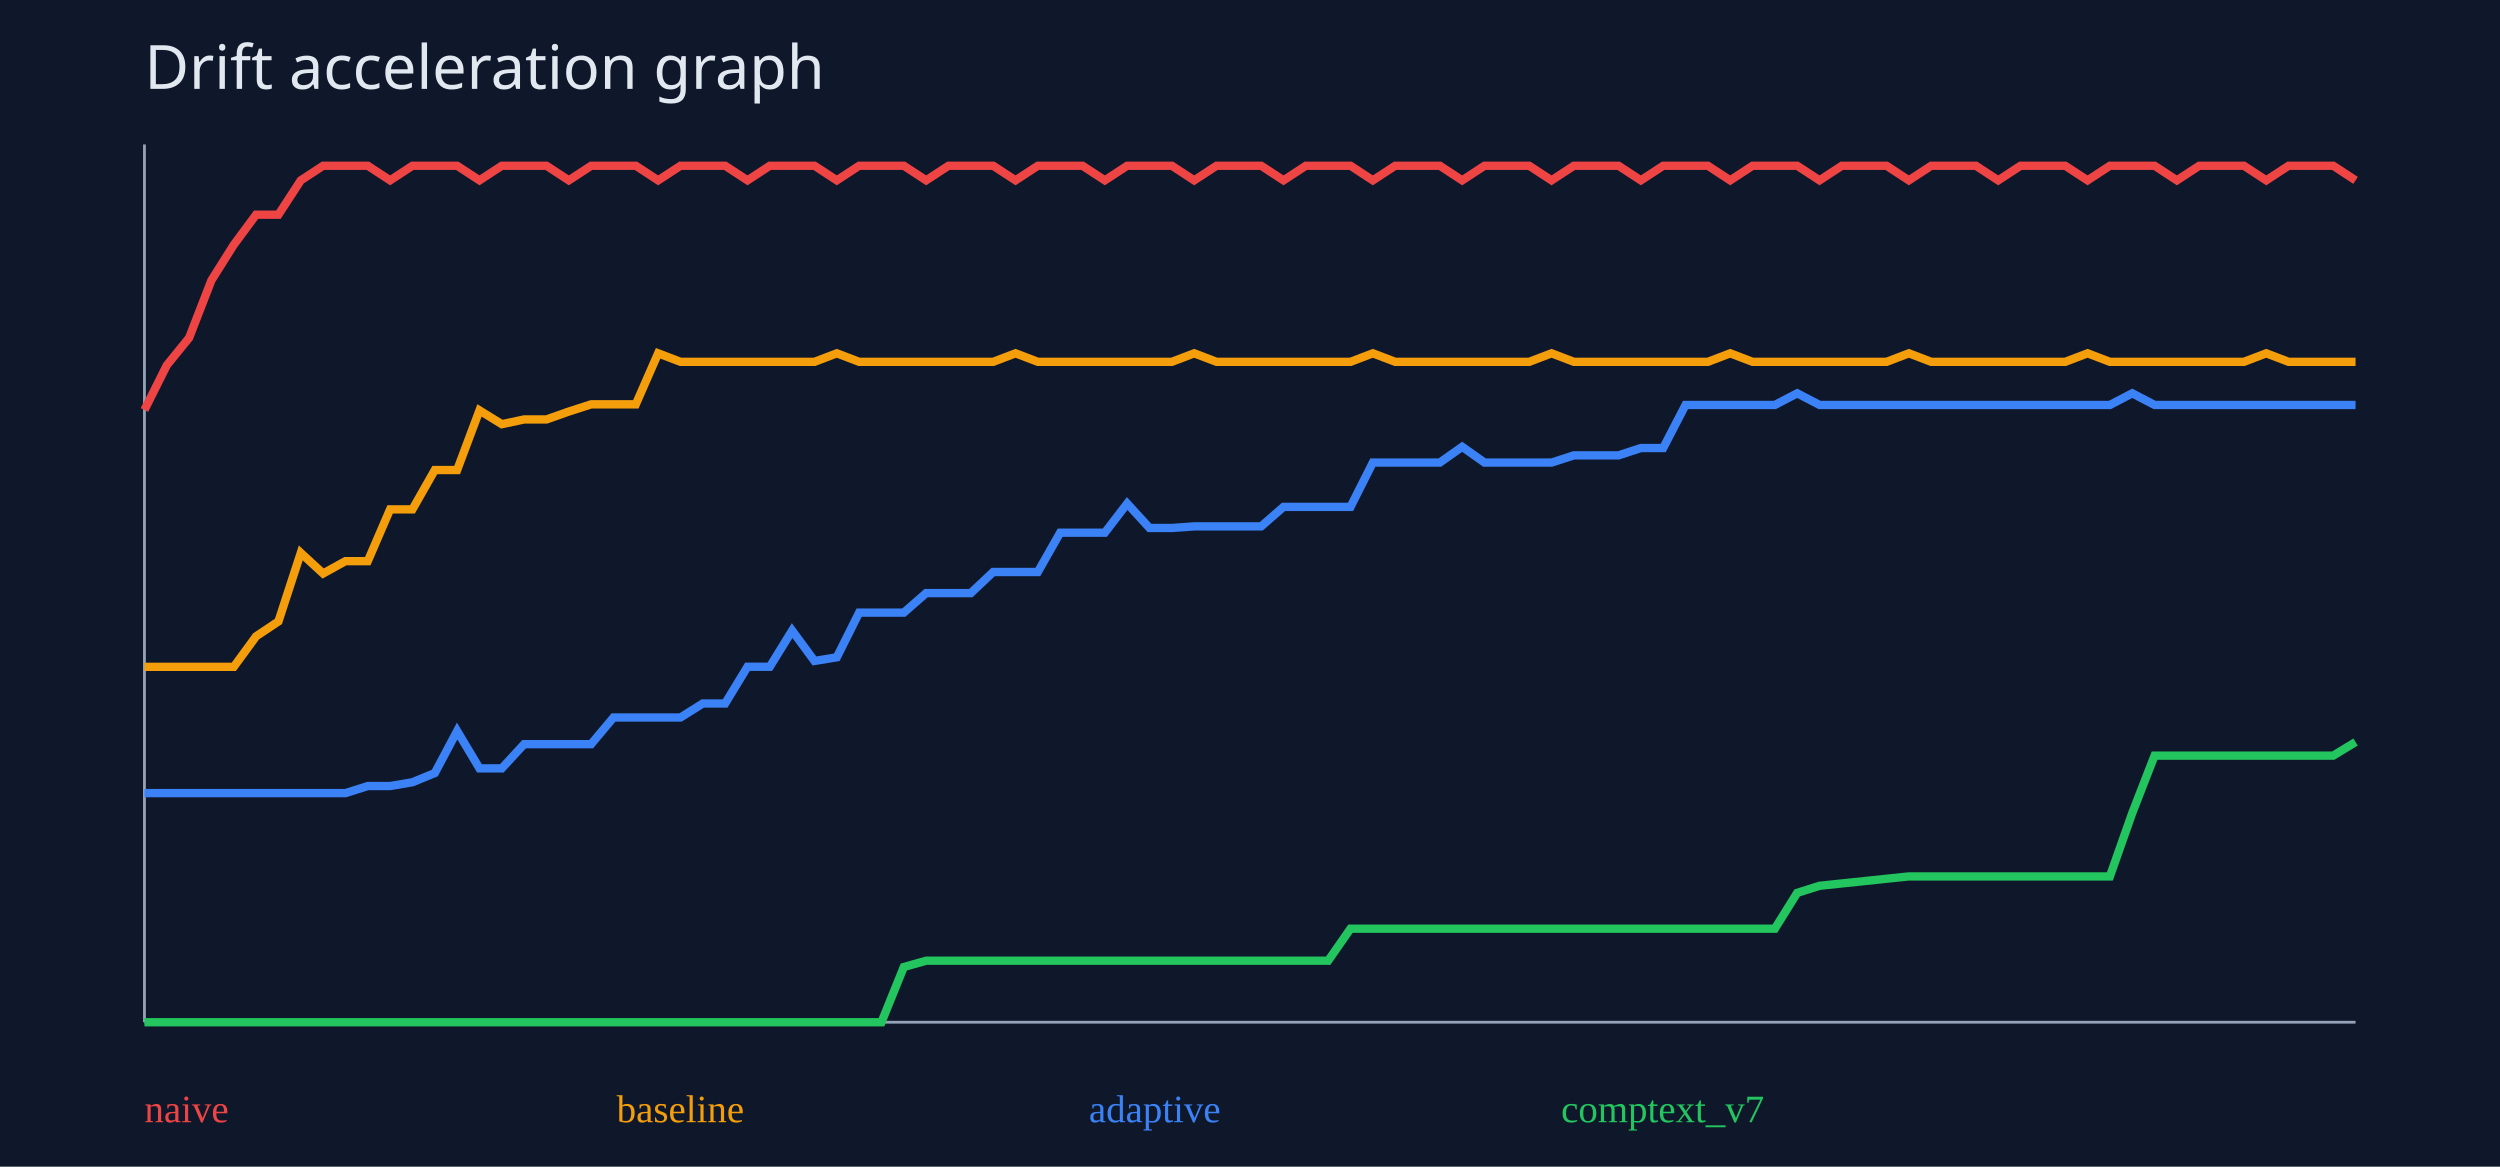
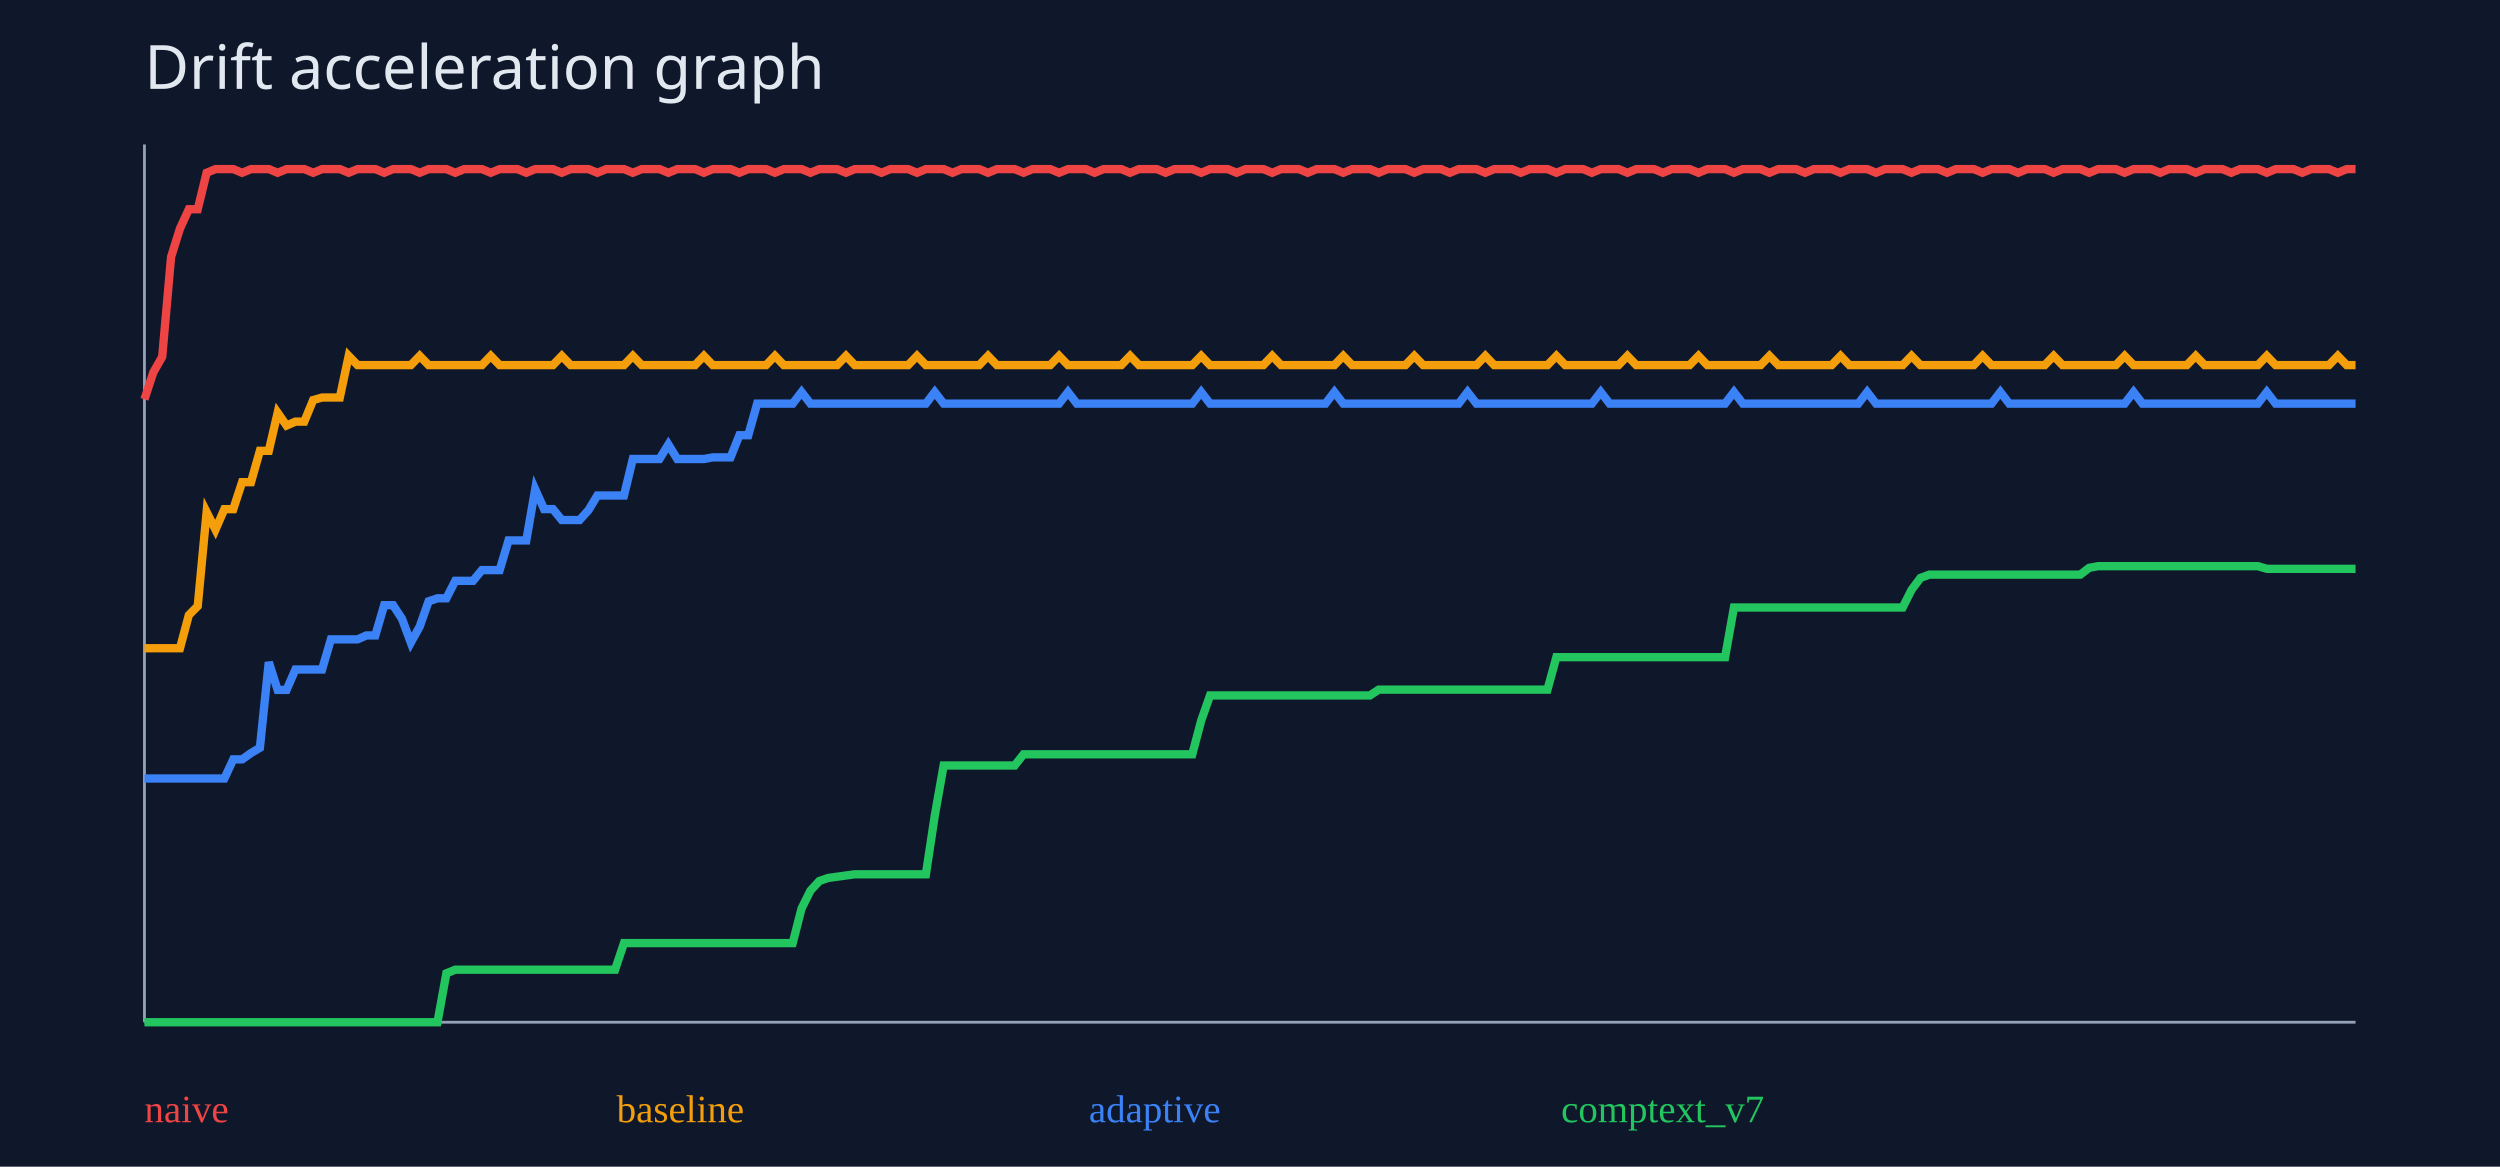
<svg xmlns="http://www.w3.org/2000/svg" width="900" height="420" viewBox="0 0 900 420">
  <rect width="100%" height="100%" fill="#0f172a" />
  <text x="52" y="32" fill="#e2e8f0" font-size="22" font-family="sans-serif">Drift acceleration graph</text>
  <line x1="52" y1="368" x2="848" y2="368" stroke="#94a3b8" />
  <line x1="52" y1="52" x2="52" y2="368" stroke="#94a3b8" />
-   <polyline fill="none" stroke="#ef4444" stroke-width="3" points="52.00,147.59 60.04,131.51 68.08,121.62 76.12,100.90 84.16,88.13 92.20,77.28 100.24,77.28 108.28,64.93 116.32,59.67 124.36,59.67 132.40,59.67 140.44,64.93 148.48,59.67 156.53,59.67 164.57,59.67 172.61,64.93 180.65,59.67 188.69,59.67 196.73,59.67 204.77,64.93 212.81,59.67 220.85,59.67 228.89,59.67 236.93,64.93 244.97,59.67 253.01,59.67 261.05,59.67 269.09,64.93 277.13,59.67 285.17,59.67 293.21,59.67 301.25,64.93 309.29,59.67 317.33,59.67 325.37,59.67 333.41,64.93 341.45,59.67 349.49,59.67 357.54,59.67 365.58,64.93 373.62,59.67 381.66,59.67 389.70,59.67 397.74,64.93 405.78,59.67 413.82,59.67 421.86,59.67 429.90,64.93 437.94,59.67 445.98,59.67 454.02,59.67 462.06,64.93 470.10,59.67 478.14,59.67 486.18,59.67 494.22,64.93 502.26,59.67 510.30,59.67 518.34,59.67 526.38,64.93 534.42,59.67 542.46,59.67 550.51,59.67 558.55,64.93 566.59,59.67 574.63,59.67 582.67,59.67 590.71,64.93 598.75,59.67 606.79,59.67 614.83,59.67 622.87,64.93 630.91,59.67 638.95,59.67 646.99,59.67 655.03,64.93 663.07,59.67 671.11,59.67 679.15,59.67 687.19,64.93 695.23,59.67 703.27,59.67 711.31,59.67 719.35,64.93 727.39,59.67 735.43,59.67 743.47,59.67 751.52,64.93 759.56,59.67 767.60,59.67 775.64,59.67 783.68,64.93 791.72,59.67 799.76,59.67 807.80,59.67 815.84,64.93 823.88,59.67 831.92,59.67 839.96,59.67 848.00,64.93" />
-   <polyline fill="none" stroke="#f59e0b" stroke-width="3" points="52.00,240.06 60.04,240.06 68.08,240.06 76.12,240.06 84.16,240.06 92.20,229.07 100.24,223.71 108.28,199.05 116.32,206.46 124.36,202.01 132.40,202.01 140.44,183.37 148.48,183.37 156.53,169.21 164.57,169.21 172.61,147.75 180.65,152.70 188.69,151.00 196.73,151.00 204.77,148.16 212.81,145.56 220.85,145.56 228.89,145.56 236.93,127.19 244.97,130.26 253.01,130.26 261.05,130.26 269.09,130.26 277.13,130.26 285.17,130.26 293.21,130.26 301.25,127.19 309.29,130.26 317.33,130.26 325.37,130.26 333.41,130.26 341.45,130.26 349.49,130.26 357.54,130.26 365.58,127.19 373.62,130.26 381.66,130.26 389.70,130.26 397.74,130.26 405.78,130.26 413.82,130.26 421.86,130.26 429.90,127.19 437.94,130.26 445.98,130.26 454.02,130.26 462.06,130.26 470.10,130.26 478.14,130.26 486.18,130.26 494.22,127.19 502.26,130.26 510.30,130.26 518.34,130.26 526.38,130.26 534.42,130.26 542.46,130.26 550.51,130.26 558.55,127.19 566.59,130.26 574.63,130.26 582.67,130.26 590.71,130.26 598.75,130.26 606.79,130.26 614.83,130.26 622.87,127.19 630.91,130.26 638.95,130.26 646.99,130.26 655.03,130.26 663.07,130.26 671.11,130.26 679.15,130.26 687.19,127.19 695.23,130.26 703.27,130.26 711.31,130.26 719.35,130.26 727.39,130.26 735.43,130.26 743.47,130.26 751.52,127.19 759.56,130.26 767.60,130.26 775.64,130.26 783.68,130.26 791.72,130.26 799.76,130.26 807.80,130.26 815.84,127.19 823.88,130.26 831.92,130.26 839.96,130.26 848.00,130.26" />
-   <polyline fill="none" stroke="#3b82f6" stroke-width="3" points="52.00,285.52 60.04,285.52 68.08,285.52 76.12,285.52 84.16,285.52 92.20,285.52 100.24,285.52 108.28,285.52 116.32,285.52 124.36,285.52 132.40,282.98 140.44,282.98 148.48,281.60 156.53,278.30 164.57,263.17 172.61,276.61 180.65,276.61 188.69,267.89 196.73,267.89 204.77,267.89 212.81,267.89 220.85,258.30 228.89,258.30 236.93,258.30 244.97,258.30 253.01,253.25 261.05,253.25 269.09,240.04 277.13,240.04 285.17,227.01 293.21,237.94 301.25,236.63 309.29,220.54 317.33,220.54 325.37,220.54 333.41,213.52 341.45,213.52 349.49,213.52 357.54,205.92 365.58,205.92 373.62,205.92 381.66,191.76 389.70,191.76 397.74,191.76 405.78,181.28 413.82,190.07 421.86,190.07 429.90,189.50 437.94,189.50 445.98,189.50 454.02,189.50 462.06,182.48 470.10,182.48 478.14,182.48 486.18,182.48 494.22,166.53 502.26,166.53 510.30,166.53 518.34,166.53 526.38,160.84 534.42,166.53 542.46,166.53 550.51,166.53 558.55,166.53 566.59,163.93 574.63,163.93 582.67,163.93 590.71,161.29 598.75,161.29 606.79,145.78 614.83,145.78 622.87,145.78 630.91,145.78 638.95,145.78 646.99,141.59 655.03,145.78 663.07,145.78 671.11,145.78 679.15,145.78 687.19,145.78 695.23,145.78 703.27,145.78 711.31,145.78 719.35,145.78 727.39,145.78 735.43,145.78 743.47,145.78 751.52,145.78 759.56,145.78 767.60,141.59 775.64,145.78 783.68,145.78 791.72,145.78 799.76,145.78 807.80,145.78 815.84,145.78 823.88,145.78 831.92,145.78 839.96,145.78 848.00,145.78" />
-   <polyline fill="none" stroke="#22c55e" stroke-width="3" points="52.00,368.00 60.04,368.00 68.08,368.00 76.12,368.00 84.16,368.00 92.20,368.00 100.24,368.00 108.28,368.00 116.32,368.00 124.36,368.00 132.40,368.00 140.44,368.00 148.48,368.00 156.53,368.00 164.57,368.00 172.61,368.00 180.65,368.00 188.69,368.00 196.73,368.00 204.77,368.00 212.81,368.00 220.85,368.00 228.89,368.00 236.93,368.00 244.97,368.00 253.01,368.00 261.05,368.00 269.09,368.00 277.13,368.00 285.17,368.00 293.21,368.00 301.25,368.00 309.29,368.00 317.33,368.00 325.37,348.12 333.41,345.86 341.45,345.86 349.49,345.86 357.54,345.86 365.58,345.86 373.62,345.86 381.66,345.86 389.70,345.86 397.74,345.86 405.78,345.86 413.82,345.86 421.86,345.86 429.90,345.86 437.94,345.86 445.98,345.86 454.02,345.86 462.06,345.86 470.10,345.86 478.14,345.86 486.18,334.32 494.22,334.32 502.26,334.32 510.30,334.32 518.34,334.32 526.38,334.32 534.42,334.32 542.46,334.32 550.51,334.32 558.55,334.32 566.59,334.32 574.63,334.32 582.67,334.32 590.71,334.32 598.75,334.32 606.79,334.32 614.83,334.32 622.87,334.32 630.91,334.32 638.95,334.32 646.99,321.43 655.03,318.89 663.07,318.04 671.11,317.20 679.15,316.35 687.19,315.51 695.23,315.51 703.27,315.51 711.31,315.51 719.35,315.51 727.39,315.51 735.43,315.51 743.47,315.51 751.52,315.51 759.56,315.51 767.60,292.72 775.64,272.03 783.68,272.03 791.72,272.03 799.76,272.03 807.80,272.03 815.84,272.03 823.88,272.03 831.92,272.03 839.96,272.03 848.00,267.13" />
+   <polyline fill="none" stroke="#ef4444" stroke-width="3" points="52.00,143.76 55.20,134.04 58.39,128.46 61.59,92.51 64.79,82.28 67.98,75.33 71.18,75.33 74.38,62.20 77.57,60.88 80.77,60.88 83.97,60.88 87.16,62.20 90.36,60.88 93.56,60.88 96.76,60.88 99.95,62.20 103.15,60.88 106.35,60.88 109.54,60.88 112.74,62.20 115.94,60.88 119.13,60.88 122.33,60.88 125.53,62.20 128.72,60.88 131.92,60.88 135.12,60.88 138.31,62.20 141.51,60.88 144.71,60.88 147.90,60.88 151.10,62.20 154.30,60.88 157.49,60.88 160.69,60.88 163.89,62.20 167.08,60.88 170.28,60.88 173.48,60.88 176.67,62.20 179.87,60.88 183.07,60.88 186.27,60.88 189.46,62.20 192.66,60.88 195.86,60.88 199.05,60.88 202.25,62.20 205.45,60.88 208.64,60.88 211.84,60.88 215.04,62.20 218.23,60.88 221.43,60.88 224.63,60.88 227.82,62.20 231.02,60.88 234.22,60.88 237.41,60.88 240.61,62.20 243.81,60.88 247.00,60.88 250.20,60.88 253.40,62.20 256.59,60.88 259.79,60.88 262.99,60.88 266.18,62.20 269.38,60.88 272.58,60.88 275.78,60.88 278.97,62.20 282.17,60.88 285.37,60.88 288.56,60.88 291.76,62.20 294.96,60.88 298.15,60.88 301.35,60.88 304.55,62.20 307.74,60.88 310.94,60.88 314.14,60.88 317.33,62.20 320.53,60.88 323.73,60.88 326.92,60.88 330.12,62.20 333.32,60.88 336.51,60.88 339.71,60.88 342.91,62.20 346.10,60.88 349.30,60.88 352.50,60.88 355.69,62.20 358.89,60.88 362.09,60.88 365.29,60.88 368.48,62.20 371.68,60.88 374.88,60.88 378.07,60.88 381.27,62.20 384.47,60.88 387.66,60.88 390.86,60.88 394.06,62.20 397.25,60.88 400.45,60.88 403.65,60.88 406.84,62.20 410.04,60.88 413.24,60.88 416.43,60.88 419.63,62.20 422.83,60.88 426.02,60.88 429.22,60.88 432.42,62.20 435.61,60.88 438.81,60.88 442.01,60.88 445.20,62.20 448.40,60.88 451.60,60.88 454.80,60.88 457.99,62.20 461.19,60.88 464.39,60.88 467.58,60.88 470.78,62.20 473.98,60.88 477.17,60.88 480.37,60.88 483.57,62.20 486.76,60.88 489.96,60.88 493.16,60.88 496.35,62.20 499.55,60.88 502.75,60.88 505.94,60.88 509.14,62.20 512.34,60.88 515.53,60.88 518.73,60.88 521.93,62.20 525.12,60.88 528.32,60.88 531.52,60.88 534.71,62.20 537.91,60.88 541.11,60.88 544.31,60.88 547.50,62.20 550.70,60.88 553.90,60.88 557.09,60.88 560.29,62.20 563.49,60.88 566.68,60.88 569.88,60.88 573.08,62.20 576.27,60.88 579.47,60.88 582.67,60.88 585.86,62.20 589.06,60.88 592.26,60.88 595.45,60.88 598.65,62.20 601.85,60.88 605.04,60.88 608.24,60.88 611.44,62.20 614.63,60.88 617.83,60.88 621.03,60.88 624.22,62.20 627.42,60.88 630.62,60.88 633.82,60.88 637.01,62.20 640.21,60.88 643.41,60.88 646.60,60.88 649.80,62.20 653.00,60.88 656.19,60.88 659.39,60.88 662.59,62.20 665.78,60.88 668.98,60.88 672.18,60.88 675.37,62.20 678.57,60.88 681.77,60.88 684.96,60.88 688.16,62.20 691.36,60.88 694.55,60.88 697.75,60.88 700.95,62.20 704.14,60.88 707.34,60.88 710.54,60.88 713.73,62.20 716.93,60.88 720.13,60.88 723.33,60.88 726.52,62.20 729.72,60.88 732.92,60.88 736.11,60.88 739.31,62.20 742.51,60.88 745.70,60.88 748.90,60.88 752.10,62.20 755.29,60.88 758.49,60.88 761.69,60.88 764.88,62.20 768.08,60.88 771.28,60.88 774.47,60.88 777.67,62.20 780.87,60.88 784.06,60.88 787.26,60.88 790.46,62.20 793.65,60.88 796.85,60.88 800.05,60.88 803.24,62.20 806.44,60.88 809.64,60.88 812.84,60.88 816.03,62.20 819.23,60.88 822.43,60.88 825.62,60.88 828.82,62.20 832.02,60.88 835.21,60.88 838.41,60.88 841.61,62.20 844.80,60.88 848.00,60.88" />
+   <polyline fill="none" stroke="#f59e0b" stroke-width="3" points="52.00,233.36 55.20,233.36 58.39,233.36 61.59,233.36 64.79,233.36 67.98,221.43 71.18,218.21 74.38,184.34 77.57,190.66 80.77,183.31 83.97,183.31 87.16,173.59 90.36,173.59 93.56,162.31 96.76,162.31 99.95,148.59 103.15,153.19 106.35,151.78 109.54,151.78 112.74,144.02 115.94,143.11 119.13,143.11 122.33,143.11 125.53,128.13 128.72,131.44 131.92,131.44 135.12,131.44 138.31,131.44 141.51,131.44 144.71,131.44 147.90,131.44 151.10,128.13 154.30,131.44 157.49,131.44 160.69,131.44 163.89,131.44 167.08,131.44 170.28,131.44 173.48,131.44 176.67,128.13 179.87,131.44 183.07,131.44 186.27,131.44 189.46,131.44 192.66,131.44 195.86,131.44 199.05,131.44 202.25,128.13 205.45,131.44 208.64,131.44 211.84,131.44 215.04,131.44 218.23,131.44 221.43,131.44 224.63,131.44 227.82,128.13 231.02,131.44 234.22,131.44 237.41,131.44 240.61,131.44 243.81,131.44 247.00,131.44 250.20,131.44 253.40,128.13 256.59,131.44 259.79,131.44 262.99,131.44 266.18,131.44 269.38,131.44 272.58,131.44 275.78,131.44 278.97,128.13 282.17,131.44 285.37,131.44 288.56,131.44 291.76,131.44 294.96,131.44 298.15,131.44 301.35,131.44 304.55,128.13 307.74,131.44 310.94,131.44 314.14,131.44 317.33,131.44 320.53,131.44 323.73,131.44 326.92,131.44 330.12,128.13 333.32,131.44 336.51,131.44 339.71,131.44 342.91,131.44 346.10,131.44 349.30,131.44 352.50,131.44 355.69,128.13 358.89,131.44 362.09,131.44 365.29,131.44 368.48,131.44 371.68,131.44 374.88,131.44 378.07,131.44 381.27,128.13 384.47,131.44 387.66,131.44 390.86,131.44 394.06,131.44 397.25,131.44 400.45,131.44 403.65,131.44 406.84,128.13 410.04,131.44 413.24,131.44 416.43,131.44 419.63,131.44 422.83,131.44 426.02,131.44 429.22,131.44 432.42,128.13 435.61,131.44 438.81,131.44 442.01,131.44 445.20,131.44 448.40,131.44 451.60,131.44 454.80,131.44 457.99,128.13 461.19,131.44 464.39,131.44 467.58,131.44 470.78,131.44 473.98,131.44 477.17,131.44 480.37,131.44 483.57,128.13 486.76,131.44 489.96,131.44 493.16,131.44 496.35,131.44 499.55,131.44 502.75,131.44 505.94,131.44 509.14,128.13 512.34,131.44 515.53,131.44 518.73,131.44 521.93,131.44 525.12,131.44 528.32,131.44 531.52,131.44 534.71,128.13 537.91,131.44 541.11,131.44 544.31,131.44 547.50,131.44 550.70,131.44 553.90,131.44 557.09,131.44 560.29,128.13 563.49,131.44 566.68,131.44 569.88,131.44 573.08,131.44 576.27,131.44 579.47,131.44 582.67,131.44 585.86,128.13 589.06,131.44 592.26,131.44 595.45,131.44 598.65,131.44 601.85,131.44 605.04,131.44 608.24,131.44 611.44,128.13 614.63,131.44 617.83,131.44 621.03,131.44 624.22,131.44 627.42,131.44 630.62,131.44 633.82,131.44 637.01,128.13 640.21,131.44 643.41,131.44 646.60,131.44 649.80,131.44 653.00,131.44 656.19,131.44 659.39,131.44 662.59,128.13 665.78,131.44 668.98,131.44 672.18,131.44 675.37,131.44 678.57,131.44 681.77,131.44 684.96,131.44 688.16,128.13 691.36,131.44 694.55,131.44 697.75,131.44 700.95,131.44 704.14,131.44 707.34,131.44 710.54,131.44 713.73,128.13 716.93,131.44 720.13,131.44 723.33,131.44 726.52,131.44 729.72,131.44 732.92,131.44 736.11,131.44 739.31,128.13 742.51,131.44 745.70,131.44 748.90,131.44 752.10,131.44 755.29,131.44 758.49,131.44 761.69,131.44 764.88,128.13 768.08,131.44 771.28,131.44 774.47,131.44 777.67,131.44 780.87,131.44 784.06,131.44 787.26,131.44 790.46,128.13 793.65,131.44 796.85,131.44 800.05,131.44 803.24,131.44 806.44,131.44 809.64,131.44 812.84,131.44 816.03,128.13 819.23,131.44 822.43,131.44 825.62,131.44 828.82,131.44 832.02,131.44 835.21,131.44 838.41,131.44 841.61,128.13 844.80,131.44 848.00,131.44" />
+   <polyline fill="none" stroke="#3b82f6" stroke-width="3" points="52.00,280.27 55.20,280.27 58.39,280.27 61.59,280.27 64.79,280.27 67.98,280.27 71.18,280.27 74.38,280.27 77.57,280.27 80.77,280.27 83.97,273.38 87.16,273.38 90.36,271.10 93.56,269.20 96.76,238.39 99.95,248.37 103.15,248.37 106.35,241.03 109.54,241.03 112.74,241.03 115.94,241.03 119.13,230.17 122.33,230.17 125.53,230.17 128.72,230.17 131.92,228.75 135.12,228.75 138.31,217.86 141.51,217.86 144.71,222.76 147.90,231.34 151.10,225.54 154.30,216.47 157.49,215.39 160.69,215.39 163.89,209.11 167.08,209.11 170.28,209.11 173.48,205.24 176.67,205.24 179.87,205.24 183.07,194.56 186.27,194.56 189.46,194.56 192.66,176.13 195.86,183.28 199.05,183.28 202.25,187.21 205.45,187.21 208.64,187.21 211.84,183.68 215.04,178.39 218.23,178.39 221.43,178.39 224.63,178.39 227.82,165.24 231.02,165.24 234.22,165.24 237.41,165.24 240.61,160.04 243.81,165.24 247.00,165.24 250.20,165.24 253.40,165.24 256.59,164.66 259.79,164.66 262.99,164.66 266.18,156.69 269.38,156.69 272.58,145.30 275.78,145.30 278.97,145.30 282.17,145.30 285.37,145.30 288.56,141.15 291.76,145.30 294.96,145.30 298.15,145.30 301.35,145.30 304.55,145.30 307.74,145.30 310.94,145.30 314.14,145.30 317.33,145.30 320.53,145.30 323.73,145.30 326.92,145.30 330.12,145.30 333.32,145.30 336.51,141.15 339.71,145.30 342.91,145.30 346.10,145.30 349.30,145.30 352.50,145.30 355.69,145.30 358.89,145.30 362.09,145.30 365.29,145.30 368.48,145.30 371.68,145.30 374.88,145.30 378.07,145.30 381.27,145.30 384.47,141.15 387.66,145.30 390.86,145.30 394.06,145.30 397.25,145.30 400.45,145.30 403.65,145.30 406.84,145.30 410.04,145.30 413.24,145.30 416.43,145.30 419.63,145.30 422.83,145.30 426.02,145.30 429.22,145.30 432.42,141.15 435.61,145.30 438.81,145.30 442.01,145.30 445.20,145.30 448.40,145.30 451.60,145.30 454.80,145.30 457.99,145.30 461.19,145.30 464.39,145.30 467.58,145.30 470.78,145.30 473.98,145.30 477.17,145.30 480.37,141.15 483.57,145.30 486.76,145.30 489.96,145.30 493.16,145.30 496.35,145.30 499.55,145.30 502.75,145.30 505.94,145.30 509.14,145.30 512.34,145.30 515.53,145.30 518.73,145.30 521.93,145.30 525.12,145.30 528.32,141.15 531.52,145.30 534.71,145.30 537.91,145.30 541.11,145.30 544.31,145.30 547.50,145.30 550.70,145.30 553.90,145.30 557.09,145.30 560.29,145.30 563.49,145.30 566.68,145.30 569.88,145.30 573.08,145.30 576.27,141.15 579.47,145.30 582.67,145.30 585.86,145.30 589.06,145.30 592.26,145.30 595.45,145.30 598.65,145.30 601.85,145.30 605.04,145.30 608.24,145.30 611.44,145.30 614.63,145.30 617.83,145.30 621.03,145.30 624.22,141.15 627.42,145.30 630.62,145.30 633.82,145.30 637.01,145.30 640.21,145.30 643.41,145.30 646.60,145.30 649.80,145.30 653.00,145.30 656.19,145.30 659.39,145.30 662.59,145.30 665.78,145.30 668.98,145.30 672.18,141.15 675.37,145.30 678.57,145.30 681.77,145.30 684.96,145.30 688.16,145.30 691.36,145.30 694.55,145.30 697.75,145.30 700.95,145.30 704.14,145.30 707.34,145.30 710.54,145.30 713.73,145.30 716.93,145.30 720.13,141.15 723.33,145.30 726.52,145.30 729.72,145.30 732.92,145.30 736.11,145.30 739.31,145.30 742.51,145.30 745.70,145.30 748.90,145.30 752.10,145.30 755.29,145.30 758.49,145.30 761.69,145.30 764.88,145.30 768.08,141.15 771.28,145.30 774.47,145.30 777.67,145.30 780.87,145.30 784.06,145.30 787.26,145.30 790.46,145.30 793.65,145.30 796.85,145.30 800.05,145.30 803.24,145.30 806.44,145.30 809.64,145.30 812.84,145.30 816.03,141.15 819.23,145.30 822.43,145.30 825.62,145.30 828.82,145.30 832.02,145.30 835.21,145.30 838.41,145.30 841.61,145.30 844.80,145.30 848.00,145.30" />
+   <polyline fill="none" stroke="#22c55e" stroke-width="3" points="52.00,368.00 55.20,368.00 58.39,368.00 61.59,368.00 64.79,368.00 67.98,368.00 71.18,368.00 74.38,368.00 77.57,368.00 80.77,368.00 83.97,368.00 87.16,368.00 90.36,368.00 93.56,368.00 96.76,368.00 99.95,368.00 103.15,368.00 106.35,368.00 109.54,368.00 112.74,368.00 115.94,368.00 119.13,368.00 122.33,368.00 125.53,368.00 128.72,368.00 131.92,368.00 135.12,368.00 138.31,368.00 141.51,368.00 144.71,368.00 147.90,368.00 151.10,368.00 154.30,368.00 157.49,368.00 160.69,350.40 163.89,349.09 167.08,349.09 170.28,349.09 173.48,349.09 176.67,349.09 179.87,349.09 183.07,349.09 186.27,349.09 189.46,349.09 192.66,349.09 195.86,349.09 199.05,349.09 202.25,349.09 205.45,349.09 208.64,349.09 211.84,349.09 215.04,349.09 218.23,349.09 221.43,349.09 224.63,339.51 227.82,339.51 231.02,339.51 234.22,339.51 237.41,339.51 240.61,339.51 243.81,339.51 247.00,339.51 250.20,339.51 253.40,339.51 256.59,339.51 259.79,339.51 262.99,339.51 266.18,339.51 269.38,339.51 272.58,339.51 275.78,339.51 278.97,339.51 282.17,339.51 285.37,339.51 288.56,327.05 291.76,320.63 294.96,317.16 298.15,316.06 301.35,315.62 304.55,315.18 307.74,314.74 310.94,314.74 314.14,314.74 317.33,314.74 320.53,314.74 323.73,314.74 326.92,314.74 330.12,314.74 333.32,314.74 336.51,293.66 339.71,275.57 342.91,275.57 346.10,275.57 349.30,275.57 352.50,275.57 355.69,275.57 358.89,275.57 362.09,275.57 365.29,275.57 368.48,271.55 371.68,271.55 374.88,271.55 378.07,271.55 381.27,271.55 384.47,271.55 387.66,271.55 390.86,271.55 394.06,271.55 397.25,271.55 400.45,271.55 403.65,271.55 406.84,271.55 410.04,271.55 413.24,271.55 416.43,271.55 419.63,271.55 422.83,271.55 426.02,271.55 429.22,271.55 432.42,259.45 435.61,250.36 438.81,250.36 442.01,250.36 445.20,250.36 448.40,250.36 451.60,250.36 454.80,250.36 457.99,250.36 461.19,250.36 464.39,250.36 467.58,250.36 470.78,250.36 473.98,250.36 477.17,250.36 480.37,250.36 483.57,250.36 486.76,250.36 489.96,250.36 493.16,250.36 496.35,248.26 499.55,248.26 502.75,248.26 505.94,248.26 509.14,248.26 512.34,248.26 515.53,248.26 518.73,248.26 521.93,248.26 525.12,248.26 528.32,248.26 531.52,248.26 534.71,248.26 537.91,248.26 541.11,248.26 544.31,248.26 547.50,248.26 550.70,248.26 553.90,248.26 557.09,248.26 560.29,236.59 563.49,236.59 566.68,236.59 569.88,236.59 573.08,236.59 576.27,236.59 579.47,236.59 582.67,236.59 585.86,236.59 589.06,236.59 592.26,236.59 595.45,236.59 598.65,236.59 601.85,236.59 605.04,236.59 608.24,236.59 611.44,236.59 614.63,236.59 617.83,236.59 621.03,236.59 624.22,218.69 627.42,218.69 630.62,218.69 633.82,218.69 637.01,218.69 640.21,218.69 643.41,218.69 646.60,218.69 649.80,218.69 653.00,218.69 656.19,218.69 659.39,218.69 662.59,218.69 665.78,218.69 668.98,218.69 672.18,218.69 675.37,218.69 678.57,218.69 681.77,218.69 684.96,218.69 688.16,212.34 691.36,208.06 694.55,206.87 697.75,206.87 700.95,206.87 704.14,206.87 707.34,206.87 710.54,206.87 713.73,206.87 716.93,206.87 720.13,206.87 723.33,206.87 726.52,206.87 729.72,206.87 732.92,206.87 736.11,206.87 739.31,206.87 742.51,206.87 745.70,206.87 748.90,206.87 752.10,204.42 755.29,203.82 758.49,203.82 761.69,203.82 764.88,203.82 768.08,203.82 771.28,203.82 774.47,203.82 777.67,203.82 780.87,203.82 784.06,203.82 787.26,203.82 790.46,203.82 793.65,203.82 796.85,203.82 800.05,203.82 803.24,203.82 806.44,203.82 809.64,203.82 812.84,203.82 816.03,204.77 819.23,204.77 822.43,204.77 825.62,204.77 828.82,204.77 832.02,204.77 835.21,204.77 838.41,204.77 841.61,204.77 844.80,204.77 848.00,204.77" />
  <text x="52" y="404" fill="#ef4444" font-size="14">naive</text>
  <text x="222" y="404" fill="#f59e0b" font-size="14">baseline</text>
  <text x="392" y="404" fill="#3b82f6" font-size="14">adaptive</text>
  <text x="562" y="404" fill="#22c55e" font-size="14">comptext_v7</text>
</svg>
